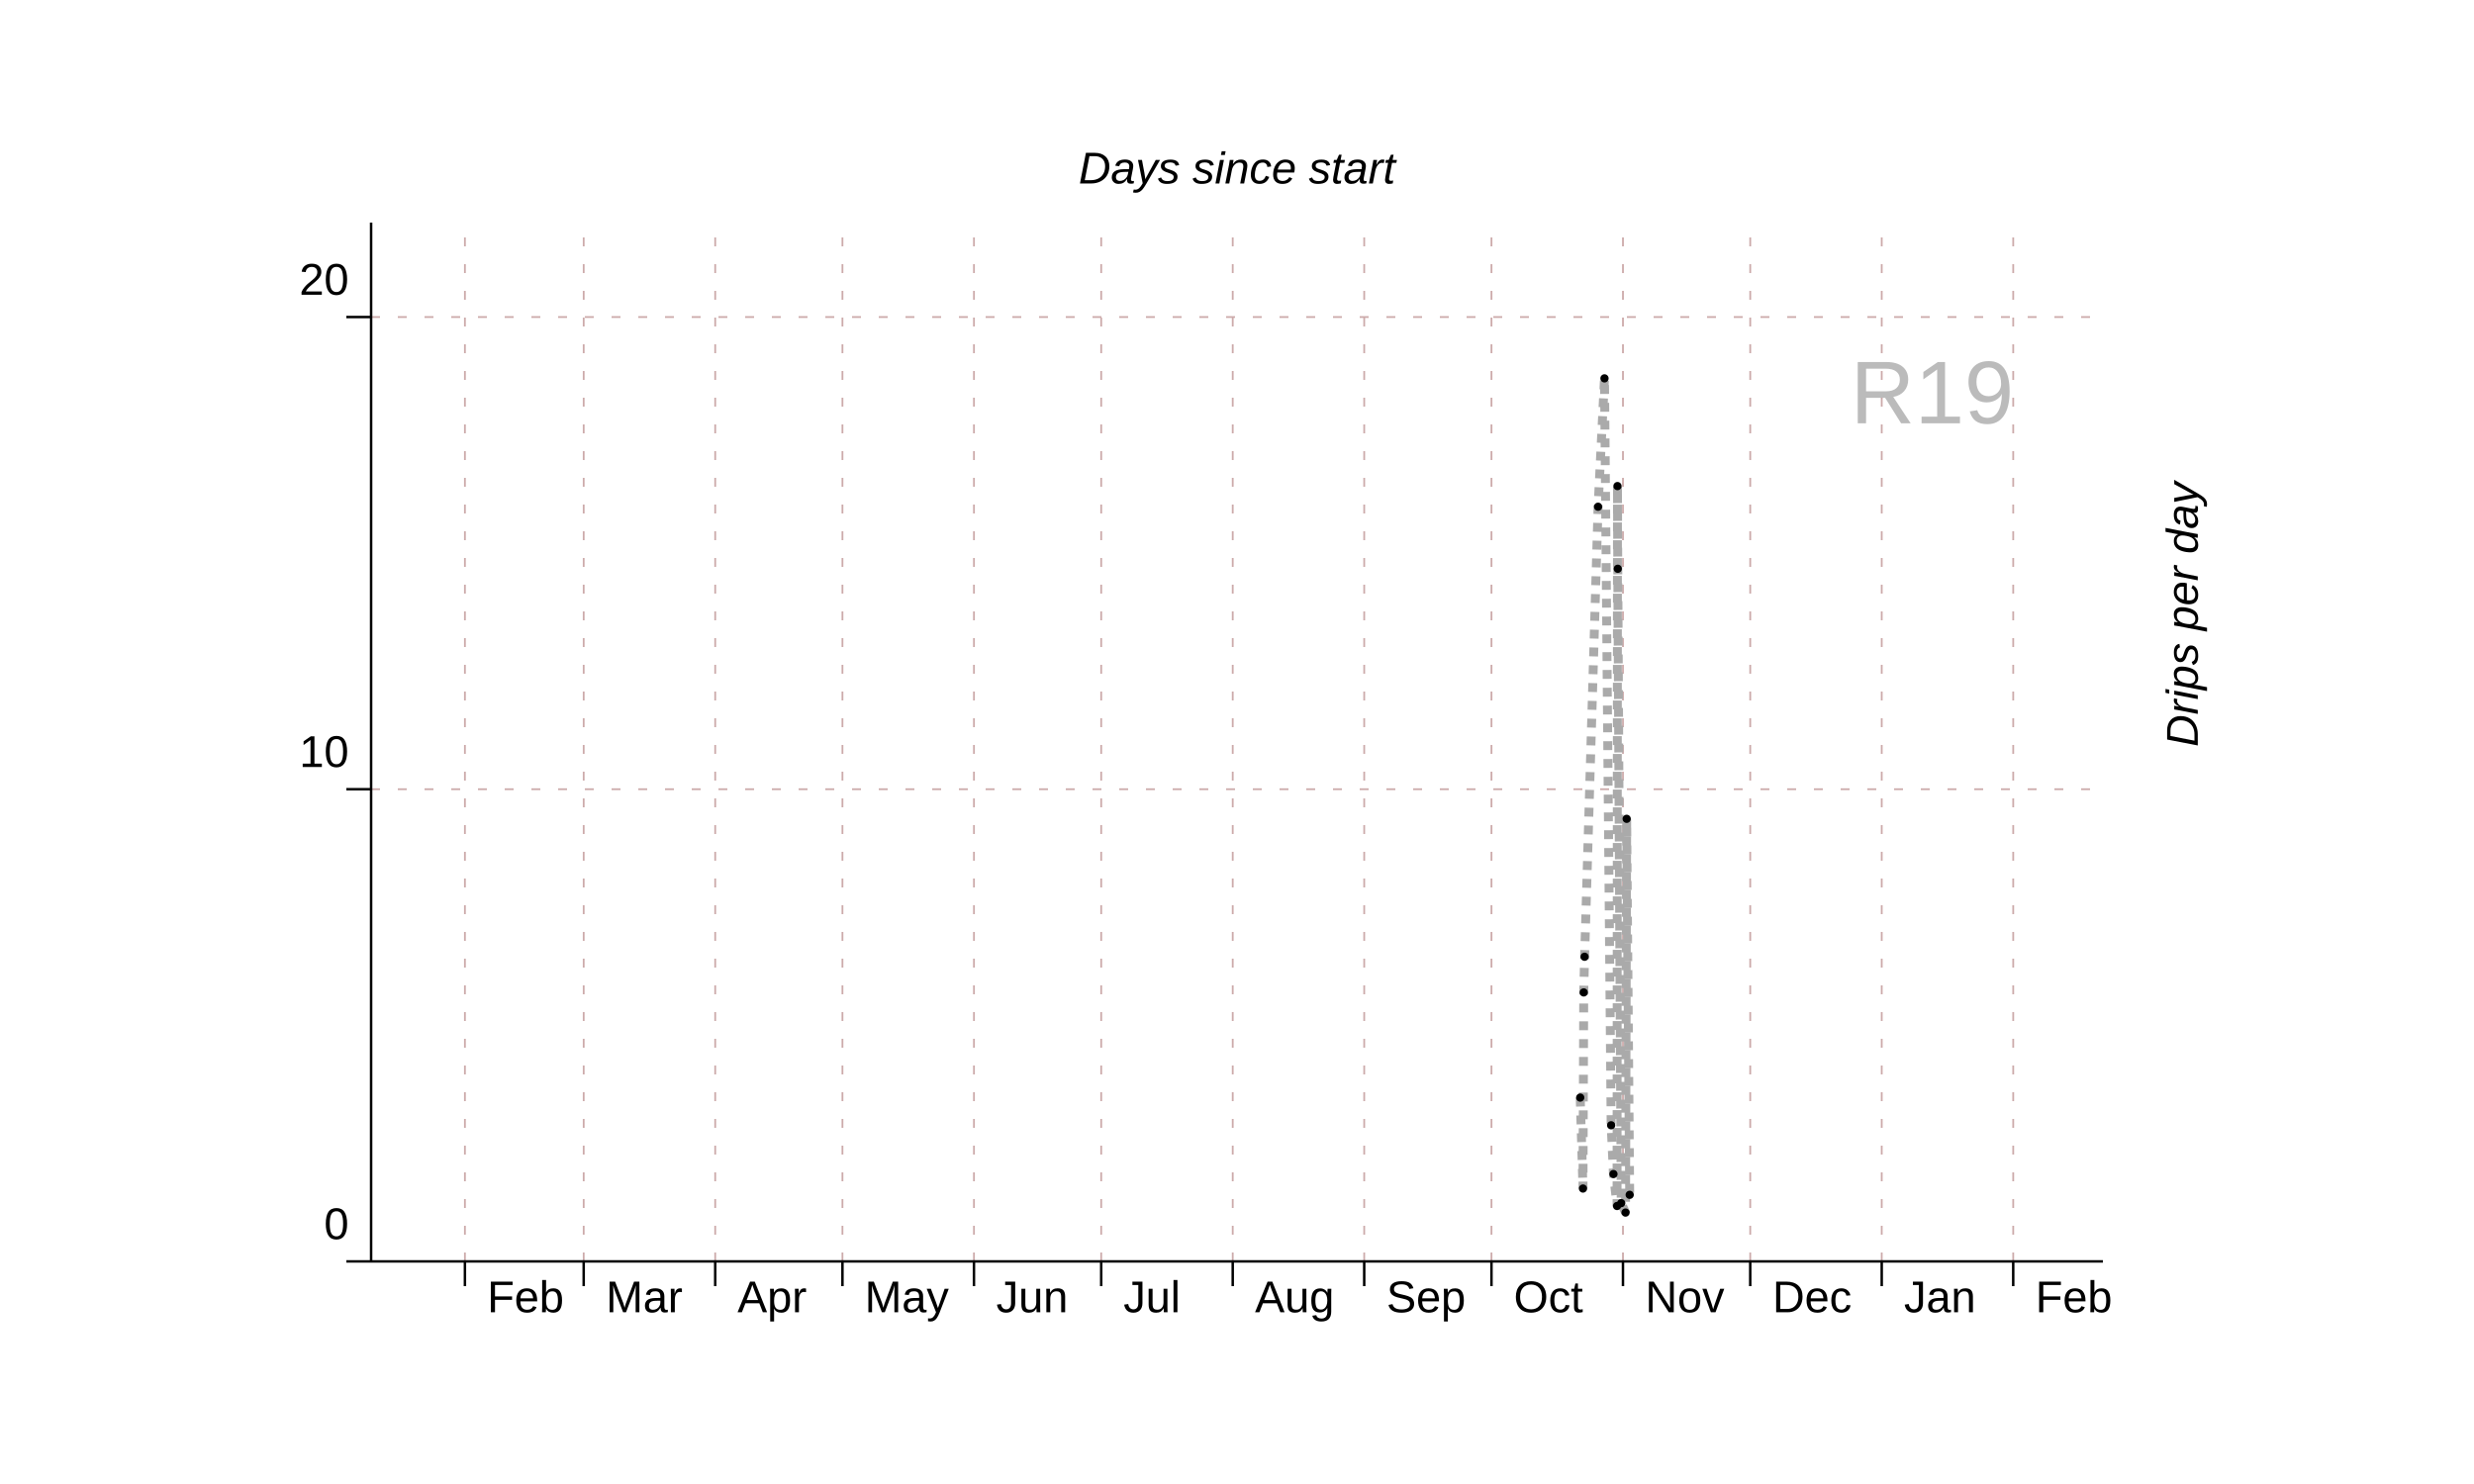
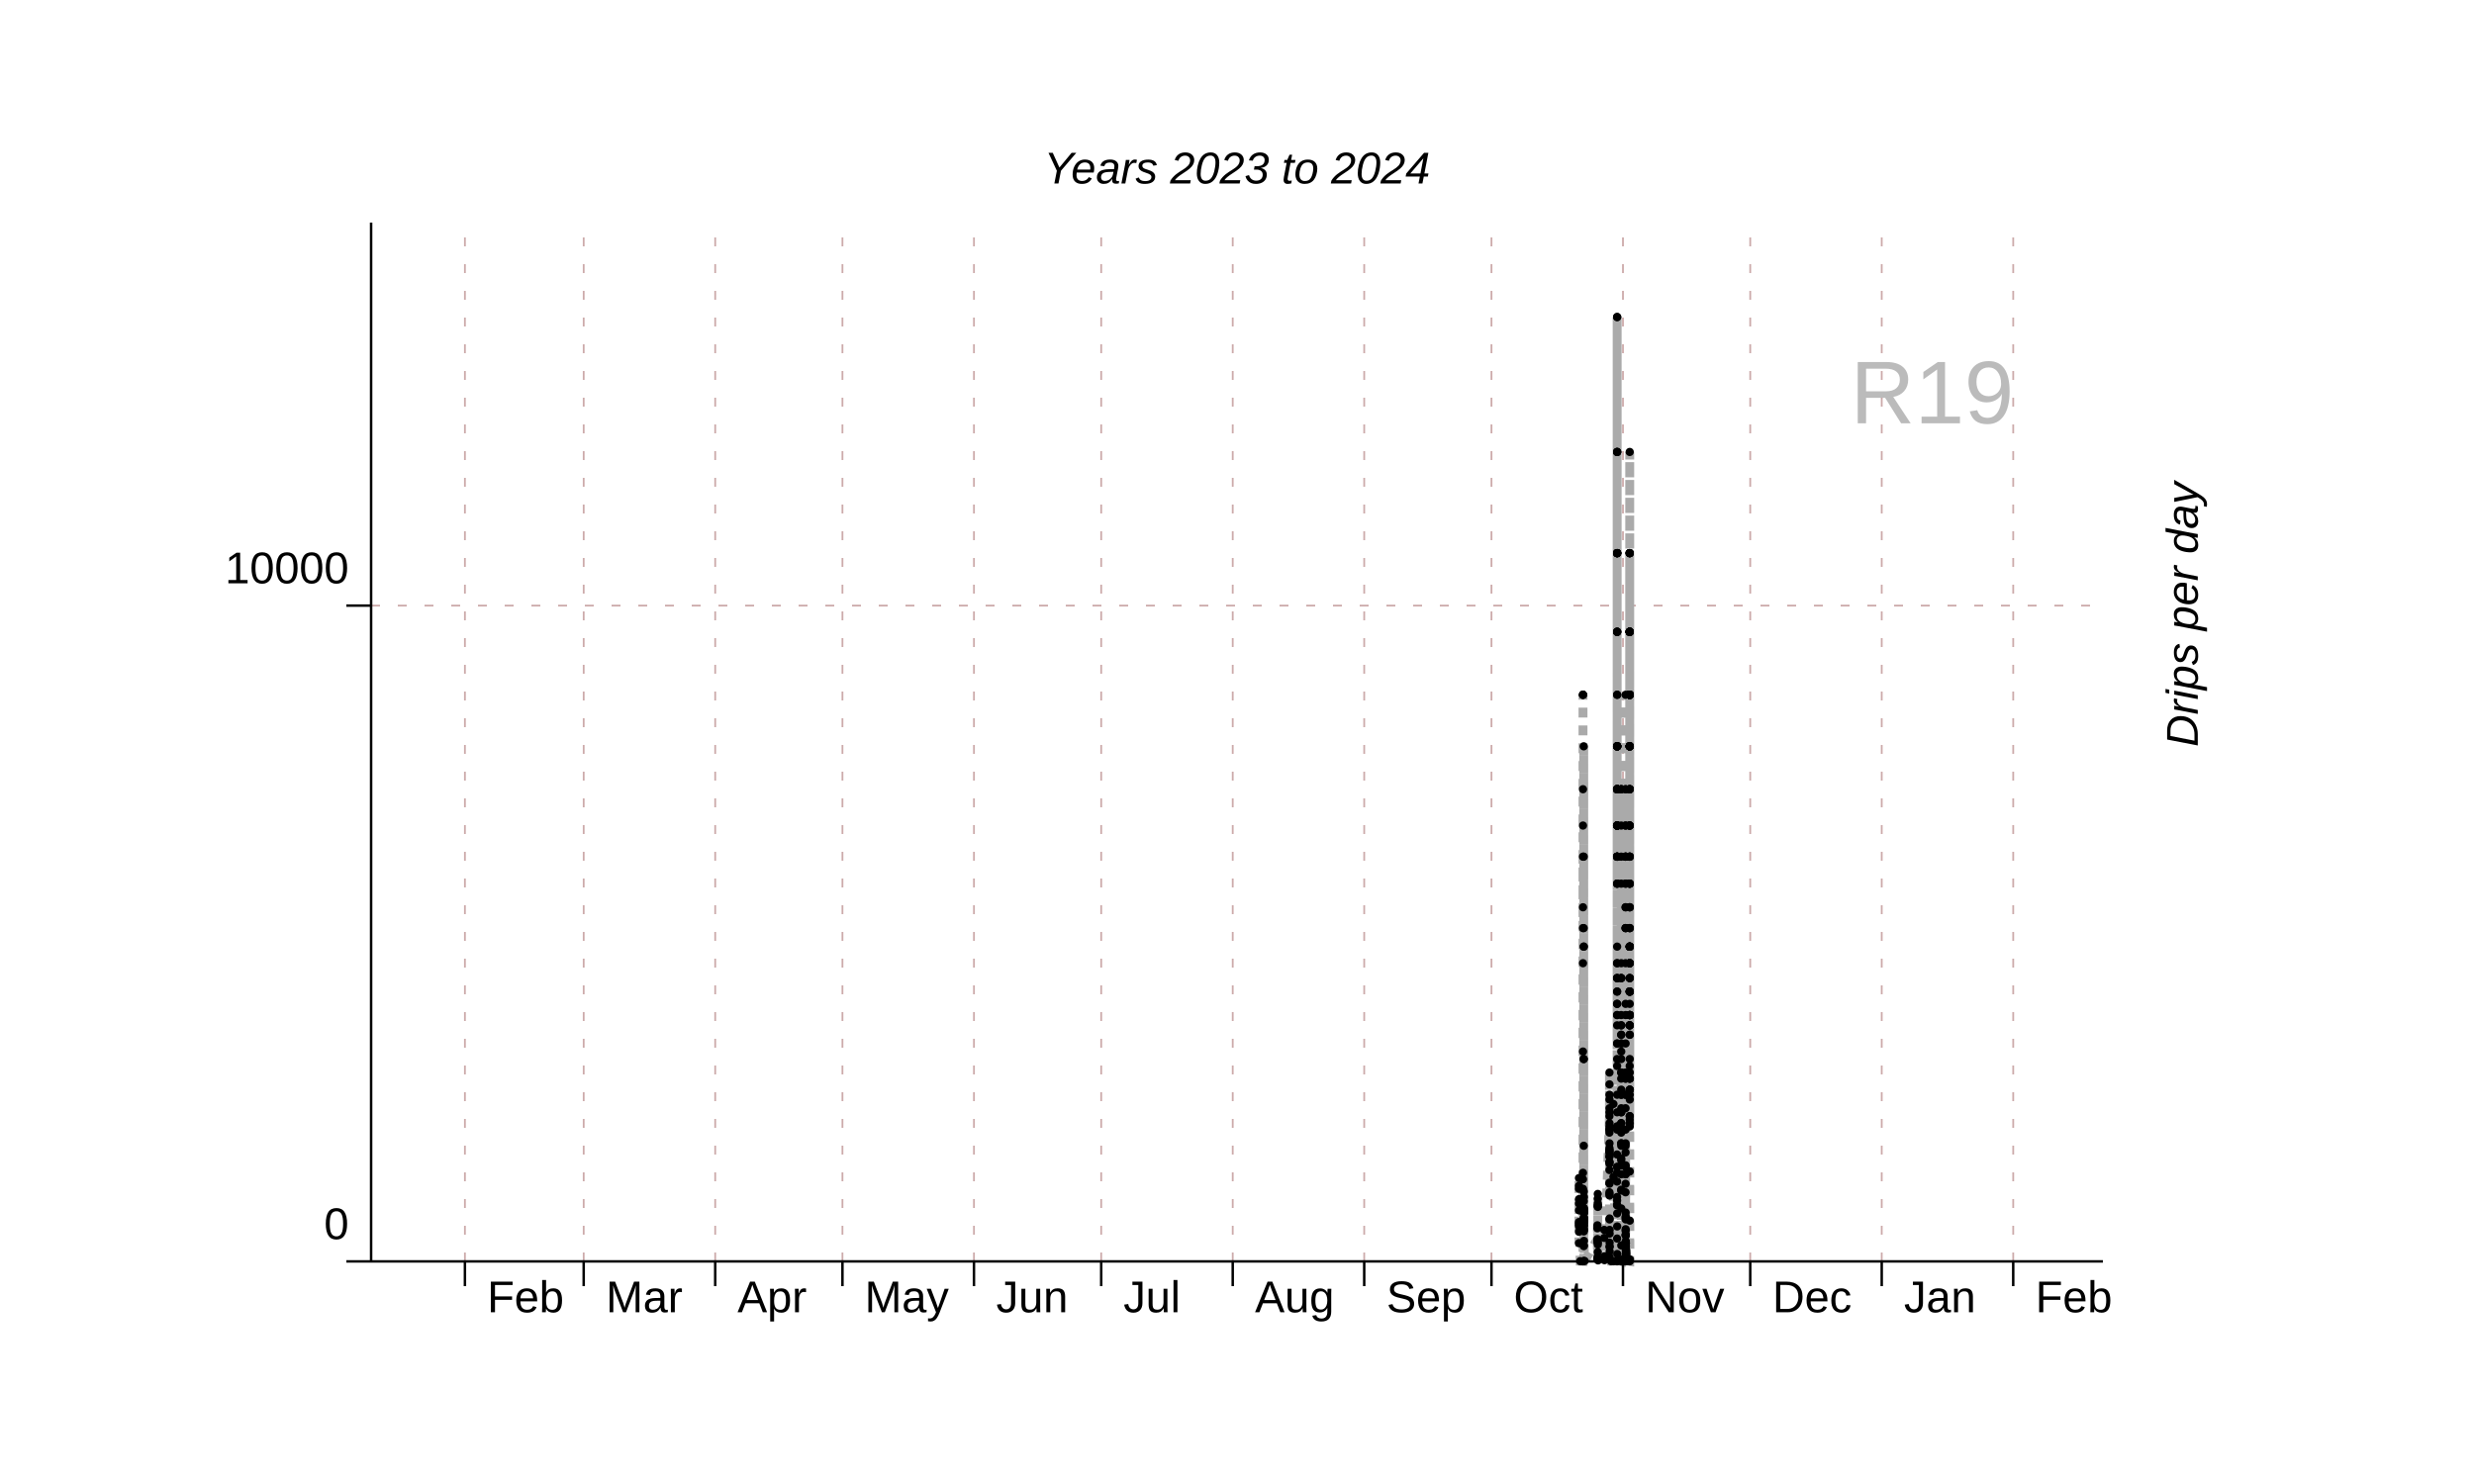
<svg xmlns="http://www.w3.org/2000/svg" version="1.1" viewBox="0 0 1000 600">
  <g>
    <g stroke-dasharray="3.6 7.2" stroke-width="0.72" stroke="#caa">
      <line x1="813.75" x2="813.75" y1="510.00" y2="90.00" />
      <line x1="760.60" x2="760.60" y1="510.00" y2="90.00" />
      <line x1="707.45" x2="707.45" y1="510.00" y2="90.00" />
      <line x1="656.01" x2="656.01" y1="510.00" y2="90.00" />
      <line x1="602.86" x2="602.86" y1="510.00" y2="90.00" />
      <line x1="551.42" x2="551.42" y1="510.00" y2="90.00" />
      <line x1="498.27" x2="498.27" y1="510.00" y2="90.00" />
      <line x1="445.11" x2="445.11" y1="510.00" y2="90.00" />
      <line x1="393.68" x2="393.68" y1="510.00" y2="90.00" />
      <line x1="340.52" x2="340.52" y1="510.00" y2="90.00" />
      <line x1="289.09" x2="289.09" y1="510.00" y2="90.00" />
      <line x1="235.93" x2="235.93" y1="510.00" y2="90.00" />
      <line x1="187.92" x2="187.92" y1="510.00" y2="90.00" />
      <line x1="150.00" x2="850.00" y1="510.00" y2="510.00" />
-       <line x1="150.00" x2="850.00" y1="319.09" y2="319.09" />
-       <line x1="150.00" x2="850.00" y1="128.18" y2="128.18" />
+       <line x1="150.00" x2="850.00" y1="244.85" y2="244.85" />
    </g>
    <g>
      <text dominant-baseline="hanging" dx="-36.0" dy="18.0" fill="#0004" font-family="Arial, sans-serif" font-size="36" stroke="none" text-anchor="end" x="850.00" y="128.18">R19</text>
    </g>
    <g>
-       <text dominant-baseline="text-bottom" dy="-12.0" fill="black" font-family="Arial, sans-serif" font-size="18.0" font-style="italic" stroke="none" text-anchor="middle" x="500.00" y="90.00">Days since start</text>
+       <text dominant-baseline="text-bottom" dy="-12.0" fill="black" font-family="Arial, sans-serif" font-size="18.0" font-style="italic" stroke="none" text-anchor="middle" x="500.00" y="90.00">Years 2023 to 2024</text>
    </g>
    <g>
      <text dominant-baseline="central" dx="12.0" dy="12.0" fill="black" font-family="Arial, sans-serif" font-size="18.0" font-style="italic" stroke="none" text-anchor="middle" text-orientation="sideways" writing-mode="vertical-lr" x="850.00" y="300.00">Drips per day</text>
    </g>
-     <polyline fill="none" points="638.73,443.77 639.85,480.54 640.15,401.25 640.50,386.83 645.95,204.88 648.54,152.98 651.23,454.96 652.16,474.69 653.62,487.60 653.79,196.53 653.91,229.96 655.30,486.44 657.05,490.26 657.51,331.06 658.73,483.08" stroke-dasharray="3.6 3.6" stroke-width="3.6" stroke="#aaa" />
+     <polyline fill="none" points="638.21,494.09 638.22,498.01 638.22,502.61 638.23,480.63 638.23,479.45 638.23,476.31 638.23,486.62 638.23,494.93 638.24,489.36 638.24,484.83 638.24,495.68 638.73,509.91 639.85,509.96 639.85,480.63 639.85,474.20 639.85,319.09 639.85,280.91 639.85,280.91 639.85,280.91 639.85,333.78 639.85,375.24 639.85,346.36 639.85,366.82 639.85,389.43 639.85,425.15 639.85,476.80 640.15,509.85 640.15,428.18 640.15,375.24 640.15,301.74 640.16,346.36 640.16,382.73 640.16,382.73 640.16,428.18 640.16,463.25 640.16,481.72 640.16,485.63 640.17,503.83 640.18,503.56 640.18,497.88 640.18,496.03 640.19,497.13 640.19,495.41 640.19,492.90 640.19,489.55 640.20,488.98 640.20,489.55 640.20,492.90 640.20,494.09 640.21,490.42 640.21,492.24 640.21,490.42 640.21,495.12 640.22,493.98 640.22,488.98 640.22,488.39 640.22,483.97 640.23,492.51 640.23,493.87 640.23,497.20 640.24,501.70 640.50,509.83 645.66,500.98 645.66,496.60 645.67,495.41 645.67,501.64 645.72,508.99 645.74,508.29 645.75,502.21 645.81,509.20 645.81,502.31 645.83,506.24 645.83,487.54 645.83,482.73 645.83,486.62 645.83,484.55 645.83,487.54 645.84,487.97 645.84,503.20 645.95,509.58 648.44,500.49 648.45,497.27 648.54,509.50 648.56,507.96 650.54,451.26 650.54,444.55 650.54,449.71 650.54,455.45 650.54,457.93 650.54,467.58 650.54,465.94 650.54,467.58 650.54,473.05 650.55,478.18 650.55,465.08 650.55,464.18 650.55,482.06 650.55,482.73 650.55,465.94 650.55,438.41 650.55,433.64 650.55,442.62 650.56,448.08 650.56,454.12 650.56,462.27 650.56,456.72 650.56,456.72 650.56,469.81 650.56,483.36 650.56,478.62 650.56,469.81 650.57,465.08 650.57,470.50 650.57,493.03 650.58,504.20 650.58,492.64 650.61,508.31 650.61,502.41 650.62,497.27 650.62,498.77 650.63,503.87 650.64,505.98 651.23,509.92 652.16,509.95 652.16,446.36 652.16,475.81 653.62,509.97 653.63,477.73 653.63,487.32 653.63,474.20 653.63,483.97 653.63,487.09 653.64,500.76 653.64,485.37 653.64,455.45 653.64,449.71 653.64,456.72 653.64,466.78 653.64,405.87 653.64,405.87 653.64,410.40 653.64,400.91 653.64,389.43 653.64,395.45 653.65,431.00 653.65,442.62 653.65,414.55 653.65,410.40 653.65,421.89 653.65,400.91 653.65,382.73 653.65,389.43 653.65,346.36 653.65,319.09 653.65,301.74 653.65,357.27 653.65,333.78 653.65,428.18 653.65,395.45 653.65,333.78 653.65,319.09 653.65,301.74 653.65,319.09 653.65,301.74 653.65,319.09 653.65,346.36 653.65,333.78 653.65,333.78 653.65,319.09 653.65,346.36 653.65,319.09 653.65,333.78 653.65,357.27 653.65,319.09 653.65,319.09 653.66,255.45 653.66,223.64 653.66,301.74 653.66,319.09 653.66,333.78 653.66,319.09 653.66,333.78 653.66,301.74 653.66,333.78 653.66,346.36 653.66,346.36 653.66,301.74 653.66,301.74 653.66,280.91 653.66,182.73 653.66,255.45 653.66,223.64 653.66,223.64 653.66,182.73 653.66,128.18 653.66,182.73 653.66,223.64 653.66,128.18 653.66,255.45 653.66,223.64 653.66,223.64 653.66,255.45 653.66,280.91 653.66,301.74 653.66,301.74 653.66,319.09 653.66,346.36 653.66,357.27 653.66,395.45 653.66,421.89 653.66,455.45 653.66,471.82 653.67,490.59 653.67,471.82 653.67,495.86 653.69,507.01 653.79,509.56 653.91,509.61 655.30,509.97 655.30,481.00 655.30,433.64 655.30,436.10 655.30,442.62 655.30,346.36 655.30,414.55 655.30,410.40 655.30,428.18 655.30,418.36 655.30,433.64 655.30,319.09 655.30,333.78 655.30,319.09 655.30,319.09 655.30,357.27 655.31,421.89 655.31,395.45 655.31,389.43 655.31,414.55 655.31,395.45 655.31,395.45 655.31,418.36 655.31,421.89 655.31,425.15 655.31,448.08 655.31,454.12 655.31,462.27 655.31,457.93 655.31,456.72 655.31,469.09 655.32,481.36 655.32,471.17 655.32,463.25 655.32,454.12 655.32,449.71 655.32,442.62 655.32,440.58 655.32,449.71 655.32,468.35 655.32,462.27 655.32,474.76 655.33,488.59 655.33,503.55 655.40,509.27 657.05,509.97 657.06,465.94 657.06,463.25 657.06,433.64 657.06,456.72 657.06,442.62 657.06,448.08 657.06,482.06 657.06,478.62 657.06,492.38 657.07,497.62 657.07,502.10 657.08,471.82 657.08,375.24 657.08,346.36 657.08,346.36 657.08,357.27 657.08,346.36 657.08,319.09 657.08,346.36 657.08,333.78 657.08,280.91 657.08,319.09 657.08,366.82 657.08,357.27 657.08,366.82 657.08,375.24 657.08,333.78 657.08,375.24 657.08,389.43 657.08,405.87 657.08,410.40 657.08,436.10 657.08,442.62 657.08,421.89 657.08,436.10 657.08,462.27 657.09,471.17 657.09,474.76 657.09,474.76 657.09,490.25 657.10,499.44 657.10,499.14 657.10,496.98 657.11,491.82 657.11,493.03 657.11,499.54 657.12,504.75 657.14,507.68 657.16,507.00 657.17,505.91 657.17,501.88 657.18,502.73 657.19,503.86 657.19,502.54 657.20,505.43 657.21,505.06 657.22,506.58 657.24,507.35 657.26,506.84 657.27,506.67 657.29,508.18 657.31,505.84 657.33,507.79 657.51,509.75 658.73,509.96 658.73,451.26 658.73,410.40 658.73,414.55 658.73,389.43 658.73,414.55 658.73,400.91 658.73,410.40 658.73,382.73 658.73,452.73 658.73,389.43 658.73,431.00 658.73,382.73 658.73,319.09 658.73,301.74 658.73,319.09 658.73,280.91 658.73,301.74 658.73,223.64 658.73,319.09 658.73,280.91 658.73,280.91 658.73,280.91 658.73,223.64 658.73,223.64 658.73,255.45 658.73,223.64 658.73,280.91 658.73,255.45 658.73,280.91 658.73,255.45 658.73,280.91 658.74,255.45 658.74,182.73 658.74,255.45 658.74,255.45 658.74,255.45 658.74,223.64 658.74,255.45 658.74,301.74 658.74,301.74 658.74,357.27 658.74,301.74 658.74,357.27 658.74,319.09 658.74,382.73 658.74,382.73 658.74,400.91 658.74,410.40 658.74,389.43 658.74,301.74 658.74,301.74 658.74,333.78 658.74,319.09 658.74,280.91 658.74,301.74 658.74,333.78 658.74,280.91 658.74,301.74 658.74,333.78 658.74,255.45 658.74,280.91 658.74,280.91 658.74,333.78 658.74,346.36 658.74,346.36 658.74,382.73 658.74,366.82 658.74,357.27 658.74,375.24 658.74,410.40 658.75,395.45 658.75,389.43 658.75,346.36 658.75,301.74 658.75,366.82 658.75,280.91 658.75,366.82 658.75,357.27 658.75,346.36 658.75,375.24 658.75,375.24 658.75,395.45 658.75,395.45 658.75,389.43 658.75,382.73 658.75,382.73 658.75,414.55 658.75,410.40 658.75,405.87 658.75,400.91 658.75,410.40 658.75,400.91 658.75,414.55 658.75,400.91 658.75,400.91 658.75,410.40 658.76,428.18 658.76,442.62 658.76,436.10 658.76,444.55 658.76,440.58 658.76,454.12 658.76,455.45 658.76,418.36 658.76,433.64 658.76,440.58 658.76,451.26 658.76,436.10 658.76,418.36 658.76,440.58 658.76,436.10 658.77,473.64 658.77,493.52 658.82,509.18" stroke-dasharray="3.6 3.6" stroke-width="3.6" stroke="#aaa" />
    <g>
-       <circle cx="638.73" cy="443.77" r="1.667" />
-       <circle cx="639.85" cy="480.54" r="1.667" />
-       <circle cx="640.15" cy="401.25" r="1.667" />
-       <circle cx="640.50" cy="386.83" r="1.667" />
-       <circle cx="645.95" cy="204.88" r="1.667" />
-       <circle cx="648.54" cy="152.98" r="1.667" />
-       <circle cx="651.23" cy="454.96" r="1.667" />
-       <circle cx="652.16" cy="474.69" r="1.667" />
-       <circle cx="653.62" cy="487.60" r="1.667" />
-       <circle cx="653.79" cy="196.53" r="1.667" />
-       <circle cx="653.91" cy="229.96" r="1.667" />
-       <circle cx="655.30" cy="486.44" r="1.667" />
-       <circle cx="657.05" cy="490.26" r="1.667" />
-       <circle cx="657.51" cy="331.06" r="1.667" />
-       <circle cx="658.73" cy="483.08" r="1.667" />
+       <circle cx="638.21" cy="494.09" r="1.667" />
+       <circle cx="638.22" cy="498.01" r="1.667" />
+       <circle cx="638.22" cy="502.61" r="1.667" />
+       <circle cx="638.23" cy="480.63" r="1.667" />
+       <circle cx="638.23" cy="479.45" r="1.667" />
+       <circle cx="638.23" cy="476.31" r="1.667" />
+       <circle cx="638.23" cy="486.62" r="1.667" />
+       <circle cx="638.23" cy="494.93" r="1.667" />
+       <circle cx="638.24" cy="489.36" r="1.667" />
+       <circle cx="638.24" cy="484.83" r="1.667" />
+       <circle cx="638.24" cy="495.68" r="1.667" />
+       <circle cx="638.73" cy="509.91" r="1.667" />
+       <circle cx="639.85" cy="509.96" r="1.667" />
+       <circle cx="639.85" cy="480.63" r="1.667" />
+       <circle cx="639.85" cy="474.20" r="1.667" />
+       <circle cx="639.85" cy="319.09" r="1.667" />
+       <circle cx="639.85" cy="280.91" r="1.667" />
+       <circle cx="639.85" cy="280.91" r="1.667" />
+       <circle cx="639.85" cy="280.91" r="1.667" />
+       <circle cx="639.85" cy="333.78" r="1.667" />
+       <circle cx="639.85" cy="375.24" r="1.667" />
+       <circle cx="639.85" cy="346.36" r="1.667" />
+       <circle cx="639.85" cy="366.82" r="1.667" />
+       <circle cx="639.85" cy="389.43" r="1.667" />
+       <circle cx="639.85" cy="425.15" r="1.667" />
+       <circle cx="639.85" cy="476.80" r="1.667" />
+       <circle cx="640.15" cy="509.85" r="1.667" />
+       <circle cx="640.15" cy="428.18" r="1.667" />
+       <circle cx="640.15" cy="375.24" r="1.667" />
+       <circle cx="640.15" cy="301.74" r="1.667" />
+       <circle cx="640.16" cy="346.36" r="1.667" />
+       <circle cx="640.16" cy="382.73" r="1.667" />
+       <circle cx="640.16" cy="382.73" r="1.667" />
+       <circle cx="640.16" cy="428.18" r="1.667" />
+       <circle cx="640.16" cy="463.25" r="1.667" />
+       <circle cx="640.16" cy="481.72" r="1.667" />
+       <circle cx="640.16" cy="485.63" r="1.667" />
+       <circle cx="640.17" cy="503.83" r="1.667" />
+       <circle cx="640.18" cy="503.56" r="1.667" />
+       <circle cx="640.18" cy="497.88" r="1.667" />
+       <circle cx="640.18" cy="496.03" r="1.667" />
+       <circle cx="640.19" cy="497.13" r="1.667" />
+       <circle cx="640.19" cy="495.41" r="1.667" />
+       <circle cx="640.19" cy="492.90" r="1.667" />
+       <circle cx="640.19" cy="489.55" r="1.667" />
+       <circle cx="640.20" cy="488.98" r="1.667" />
+       <circle cx="640.20" cy="489.55" r="1.667" />
+       <circle cx="640.20" cy="492.90" r="1.667" />
+       <circle cx="640.20" cy="494.09" r="1.667" />
+       <circle cx="640.21" cy="490.42" r="1.667" />
+       <circle cx="640.21" cy="492.24" r="1.667" />
+       <circle cx="640.21" cy="490.42" r="1.667" />
+       <circle cx="640.21" cy="495.12" r="1.667" />
+       <circle cx="640.22" cy="493.98" r="1.667" />
+       <circle cx="640.22" cy="488.98" r="1.667" />
+       <circle cx="640.22" cy="488.39" r="1.667" />
+       <circle cx="640.22" cy="483.97" r="1.667" />
+       <circle cx="640.23" cy="492.51" r="1.667" />
+       <circle cx="640.23" cy="493.87" r="1.667" />
+       <circle cx="640.23" cy="497.20" r="1.667" />
+       <circle cx="640.24" cy="501.70" r="1.667" />
+       <circle cx="640.50" cy="509.83" r="1.667" />
+       <circle cx="645.66" cy="500.98" r="1.667" />
+       <circle cx="645.66" cy="496.60" r="1.667" />
+       <circle cx="645.67" cy="495.41" r="1.667" />
+       <circle cx="645.67" cy="501.64" r="1.667" />
+       <circle cx="645.72" cy="508.99" r="1.667" />
+       <circle cx="645.74" cy="508.29" r="1.667" />
+       <circle cx="645.75" cy="502.21" r="1.667" />
+       <circle cx="645.81" cy="509.20" r="1.667" />
+       <circle cx="645.81" cy="502.31" r="1.667" />
+       <circle cx="645.83" cy="506.24" r="1.667" />
+       <circle cx="645.83" cy="487.54" r="1.667" />
+       <circle cx="645.83" cy="482.73" r="1.667" />
+       <circle cx="645.83" cy="486.62" r="1.667" />
+       <circle cx="645.83" cy="484.55" r="1.667" />
+       <circle cx="645.83" cy="487.54" r="1.667" />
+       <circle cx="645.84" cy="487.97" r="1.667" />
+       <circle cx="645.84" cy="503.20" r="1.667" />
+       <circle cx="645.95" cy="509.58" r="1.667" />
+       <circle cx="648.44" cy="500.49" r="1.667" />
+       <circle cx="648.45" cy="497.27" r="1.667" />
+       <circle cx="648.54" cy="509.50" r="1.667" />
+       <circle cx="648.56" cy="507.96" r="1.667" />
+       <circle cx="650.54" cy="451.26" r="1.667" />
+       <circle cx="650.54" cy="444.55" r="1.667" />
+       <circle cx="650.54" cy="449.71" r="1.667" />
+       <circle cx="650.54" cy="455.45" r="1.667" />
+       <circle cx="650.54" cy="457.93" r="1.667" />
+       <circle cx="650.54" cy="467.58" r="1.667" />
+       <circle cx="650.54" cy="465.94" r="1.667" />
+       <circle cx="650.54" cy="467.58" r="1.667" />
+       <circle cx="650.54" cy="473.05" r="1.667" />
+       <circle cx="650.55" cy="478.18" r="1.667" />
+       <circle cx="650.55" cy="465.08" r="1.667" />
+       <circle cx="650.55" cy="464.18" r="1.667" />
+       <circle cx="650.55" cy="482.06" r="1.667" />
+       <circle cx="650.55" cy="482.73" r="1.667" />
+       <circle cx="650.55" cy="465.94" r="1.667" />
+       <circle cx="650.55" cy="438.41" r="1.667" />
+       <circle cx="650.55" cy="433.64" r="1.667" />
+       <circle cx="650.55" cy="442.62" r="1.667" />
+       <circle cx="650.56" cy="448.08" r="1.667" />
+       <circle cx="650.56" cy="454.12" r="1.667" />
+       <circle cx="650.56" cy="462.27" r="1.667" />
+       <circle cx="650.56" cy="456.72" r="1.667" />
+       <circle cx="650.56" cy="456.72" r="1.667" />
+       <circle cx="650.56" cy="469.81" r="1.667" />
+       <circle cx="650.56" cy="483.36" r="1.667" />
+       <circle cx="650.56" cy="478.62" r="1.667" />
+       <circle cx="650.56" cy="469.81" r="1.667" />
+       <circle cx="650.57" cy="465.08" r="1.667" />
+       <circle cx="650.57" cy="470.50" r="1.667" />
+       <circle cx="650.57" cy="493.03" r="1.667" />
+       <circle cx="650.58" cy="504.20" r="1.667" />
+       <circle cx="650.58" cy="492.64" r="1.667" />
+       <circle cx="650.61" cy="508.31" r="1.667" />
+       <circle cx="650.61" cy="502.41" r="1.667" />
+       <circle cx="650.62" cy="497.27" r="1.667" />
+       <circle cx="650.62" cy="498.77" r="1.667" />
+       <circle cx="650.63" cy="503.87" r="1.667" />
+       <circle cx="650.64" cy="505.98" r="1.667" />
+       <circle cx="651.23" cy="509.92" r="1.667" />
+       <circle cx="652.16" cy="509.95" r="1.667" />
+       <circle cx="652.16" cy="446.36" r="1.667" />
+       <circle cx="652.16" cy="475.81" r="1.667" />
+       <circle cx="653.62" cy="509.97" r="1.667" />
+       <circle cx="653.63" cy="477.73" r="1.667" />
+       <circle cx="653.63" cy="487.32" r="1.667" />
+       <circle cx="653.63" cy="474.20" r="1.667" />
+       <circle cx="653.63" cy="483.97" r="1.667" />
+       <circle cx="653.63" cy="487.09" r="1.667" />
+       <circle cx="653.64" cy="500.76" r="1.667" />
+       <circle cx="653.64" cy="485.37" r="1.667" />
+       <circle cx="653.64" cy="455.45" r="1.667" />
+       <circle cx="653.64" cy="449.71" r="1.667" />
+       <circle cx="653.64" cy="456.72" r="1.667" />
+       <circle cx="653.64" cy="466.78" r="1.667" />
+       <circle cx="653.64" cy="405.87" r="1.667" />
+       <circle cx="653.64" cy="405.87" r="1.667" />
+       <circle cx="653.64" cy="410.40" r="1.667" />
+       <circle cx="653.64" cy="400.91" r="1.667" />
+       <circle cx="653.64" cy="389.43" r="1.667" />
+       <circle cx="653.64" cy="395.45" r="1.667" />
+       <circle cx="653.65" cy="431.00" r="1.667" />
+       <circle cx="653.65" cy="442.62" r="1.667" />
+       <circle cx="653.65" cy="414.55" r="1.667" />
+       <circle cx="653.65" cy="410.40" r="1.667" />
+       <circle cx="653.65" cy="421.89" r="1.667" />
+       <circle cx="653.65" cy="400.91" r="1.667" />
+       <circle cx="653.65" cy="382.73" r="1.667" />
+       <circle cx="653.65" cy="389.43" r="1.667" />
+       <circle cx="653.65" cy="346.36" r="1.667" />
+       <circle cx="653.65" cy="319.09" r="1.667" />
+       <circle cx="653.65" cy="301.74" r="1.667" />
+       <circle cx="653.65" cy="357.27" r="1.667" />
+       <circle cx="653.65" cy="333.78" r="1.667" />
+       <circle cx="653.65" cy="428.18" r="1.667" />
+       <circle cx="653.65" cy="395.45" r="1.667" />
+       <circle cx="653.65" cy="333.78" r="1.667" />
+       <circle cx="653.65" cy="319.09" r="1.667" />
+       <circle cx="653.65" cy="301.74" r="1.667" />
+       <circle cx="653.65" cy="319.09" r="1.667" />
+       <circle cx="653.65" cy="301.74" r="1.667" />
+       <circle cx="653.65" cy="319.09" r="1.667" />
+       <circle cx="653.65" cy="346.36" r="1.667" />
+       <circle cx="653.65" cy="333.78" r="1.667" />
+       <circle cx="653.65" cy="333.78" r="1.667" />
+       <circle cx="653.65" cy="319.09" r="1.667" />
+       <circle cx="653.65" cy="346.36" r="1.667" />
+       <circle cx="653.65" cy="319.09" r="1.667" />
+       <circle cx="653.65" cy="333.78" r="1.667" />
+       <circle cx="653.65" cy="357.27" r="1.667" />
+       <circle cx="653.65" cy="319.09" r="1.667" />
+       <circle cx="653.65" cy="319.09" r="1.667" />
+       <circle cx="653.66" cy="255.45" r="1.667" />
+       <circle cx="653.66" cy="223.64" r="1.667" />
+       <circle cx="653.66" cy="301.74" r="1.667" />
+       <circle cx="653.66" cy="319.09" r="1.667" />
+       <circle cx="653.66" cy="333.78" r="1.667" />
+       <circle cx="653.66" cy="319.09" r="1.667" />
+       <circle cx="653.66" cy="333.78" r="1.667" />
+       <circle cx="653.66" cy="301.74" r="1.667" />
+       <circle cx="653.66" cy="333.78" r="1.667" />
+       <circle cx="653.66" cy="346.36" r="1.667" />
+       <circle cx="653.66" cy="346.36" r="1.667" />
+       <circle cx="653.66" cy="301.74" r="1.667" />
+       <circle cx="653.66" cy="301.74" r="1.667" />
+       <circle cx="653.66" cy="280.91" r="1.667" />
+       <circle cx="653.66" cy="182.73" r="1.667" />
+       <circle cx="653.66" cy="255.45" r="1.667" />
+       <circle cx="653.66" cy="223.64" r="1.667" />
+       <circle cx="653.66" cy="223.64" r="1.667" />
+       <circle cx="653.66" cy="182.73" r="1.667" />
+       <circle cx="653.66" cy="128.18" r="1.667" />
+       <circle cx="653.66" cy="182.73" r="1.667" />
+       <circle cx="653.66" cy="223.64" r="1.667" />
+       <circle cx="653.66" cy="128.18" r="1.667" />
+       <circle cx="653.66" cy="255.45" r="1.667" />
+       <circle cx="653.66" cy="223.64" r="1.667" />
+       <circle cx="653.66" cy="223.64" r="1.667" />
+       <circle cx="653.66" cy="255.45" r="1.667" />
+       <circle cx="653.66" cy="280.91" r="1.667" />
+       <circle cx="653.66" cy="301.74" r="1.667" />
+       <circle cx="653.66" cy="301.74" r="1.667" />
+       <circle cx="653.66" cy="319.09" r="1.667" />
+       <circle cx="653.66" cy="346.36" r="1.667" />
+       <circle cx="653.66" cy="357.27" r="1.667" />
+       <circle cx="653.66" cy="395.45" r="1.667" />
+       <circle cx="653.66" cy="421.89" r="1.667" />
+       <circle cx="653.66" cy="455.45" r="1.667" />
+       <circle cx="653.66" cy="471.82" r="1.667" />
+       <circle cx="653.67" cy="490.59" r="1.667" />
+       <circle cx="653.67" cy="471.82" r="1.667" />
+       <circle cx="653.67" cy="495.86" r="1.667" />
+       <circle cx="653.69" cy="507.01" r="1.667" />
+       <circle cx="653.79" cy="509.56" r="1.667" />
+       <circle cx="653.91" cy="509.61" r="1.667" />
+       <circle cx="655.30" cy="509.97" r="1.667" />
+       <circle cx="655.30" cy="481.00" r="1.667" />
+       <circle cx="655.30" cy="433.64" r="1.667" />
+       <circle cx="655.30" cy="436.10" r="1.667" />
+       <circle cx="655.30" cy="442.62" r="1.667" />
+       <circle cx="655.30" cy="346.36" r="1.667" />
+       <circle cx="655.30" cy="414.55" r="1.667" />
+       <circle cx="655.30" cy="410.40" r="1.667" />
+       <circle cx="655.30" cy="428.18" r="1.667" />
+       <circle cx="655.30" cy="418.36" r="1.667" />
+       <circle cx="655.30" cy="433.64" r="1.667" />
+       <circle cx="655.30" cy="319.09" r="1.667" />
+       <circle cx="655.30" cy="333.78" r="1.667" />
+       <circle cx="655.30" cy="319.09" r="1.667" />
+       <circle cx="655.30" cy="319.09" r="1.667" />
+       <circle cx="655.30" cy="357.27" r="1.667" />
+       <circle cx="655.31" cy="421.89" r="1.667" />
+       <circle cx="655.31" cy="395.45" r="1.667" />
+       <circle cx="655.31" cy="389.43" r="1.667" />
+       <circle cx="655.31" cy="414.55" r="1.667" />
+       <circle cx="655.31" cy="395.45" r="1.667" />
+       <circle cx="655.31" cy="395.45" r="1.667" />
+       <circle cx="655.31" cy="418.36" r="1.667" />
+       <circle cx="655.31" cy="421.89" r="1.667" />
+       <circle cx="655.31" cy="425.15" r="1.667" />
+       <circle cx="655.31" cy="448.08" r="1.667" />
+       <circle cx="655.31" cy="454.12" r="1.667" />
+       <circle cx="655.31" cy="462.27" r="1.667" />
+       <circle cx="655.31" cy="457.93" r="1.667" />
+       <circle cx="655.31" cy="456.72" r="1.667" />
+       <circle cx="655.31" cy="469.09" r="1.667" />
+       <circle cx="655.32" cy="481.36" r="1.667" />
+       <circle cx="655.32" cy="471.17" r="1.667" />
+       <circle cx="655.32" cy="463.25" r="1.667" />
+       <circle cx="655.32" cy="454.12" r="1.667" />
+       <circle cx="655.32" cy="449.71" r="1.667" />
+       <circle cx="655.32" cy="442.62" r="1.667" />
+       <circle cx="655.32" cy="440.58" r="1.667" />
+       <circle cx="655.32" cy="449.71" r="1.667" />
+       <circle cx="655.32" cy="468.35" r="1.667" />
+       <circle cx="655.32" cy="462.27" r="1.667" />
+       <circle cx="655.32" cy="474.76" r="1.667" />
+       <circle cx="655.33" cy="488.59" r="1.667" />
+       <circle cx="655.33" cy="503.55" r="1.667" />
+       <circle cx="655.40" cy="509.27" r="1.667" />
+       <circle cx="657.05" cy="509.97" r="1.667" />
+       <circle cx="657.06" cy="465.94" r="1.667" />
+       <circle cx="657.06" cy="463.25" r="1.667" />
+       <circle cx="657.06" cy="433.64" r="1.667" />
+       <circle cx="657.06" cy="456.72" r="1.667" />
+       <circle cx="657.06" cy="442.62" r="1.667" />
+       <circle cx="657.06" cy="448.08" r="1.667" />
+       <circle cx="657.06" cy="482.06" r="1.667" />
+       <circle cx="657.06" cy="478.62" r="1.667" />
+       <circle cx="657.06" cy="492.38" r="1.667" />
+       <circle cx="657.07" cy="497.62" r="1.667" />
+       <circle cx="657.07" cy="502.10" r="1.667" />
+       <circle cx="657.08" cy="471.82" r="1.667" />
+       <circle cx="657.08" cy="375.24" r="1.667" />
+       <circle cx="657.08" cy="346.36" r="1.667" />
+       <circle cx="657.08" cy="346.36" r="1.667" />
+       <circle cx="657.08" cy="357.27" r="1.667" />
+       <circle cx="657.08" cy="346.36" r="1.667" />
+       <circle cx="657.08" cy="319.09" r="1.667" />
+       <circle cx="657.08" cy="346.36" r="1.667" />
+       <circle cx="657.08" cy="333.78" r="1.667" />
+       <circle cx="657.08" cy="280.91" r="1.667" />
+       <circle cx="657.08" cy="319.09" r="1.667" />
+       <circle cx="657.08" cy="366.82" r="1.667" />
+       <circle cx="657.08" cy="357.27" r="1.667" />
+       <circle cx="657.08" cy="366.82" r="1.667" />
+       <circle cx="657.08" cy="375.24" r="1.667" />
+       <circle cx="657.08" cy="333.78" r="1.667" />
+       <circle cx="657.08" cy="375.24" r="1.667" />
+       <circle cx="657.08" cy="389.43" r="1.667" />
+       <circle cx="657.08" cy="405.87" r="1.667" />
+       <circle cx="657.08" cy="410.40" r="1.667" />
+       <circle cx="657.08" cy="436.10" r="1.667" />
+       <circle cx="657.08" cy="442.62" r="1.667" />
+       <circle cx="657.08" cy="421.89" r="1.667" />
+       <circle cx="657.08" cy="436.10" r="1.667" />
+       <circle cx="657.08" cy="462.27" r="1.667" />
+       <circle cx="657.09" cy="471.17" r="1.667" />
+       <circle cx="657.09" cy="474.76" r="1.667" />
+       <circle cx="657.09" cy="474.76" r="1.667" />
+       <circle cx="657.09" cy="490.25" r="1.667" />
+       <circle cx="657.10" cy="499.44" r="1.667" />
+       <circle cx="657.10" cy="499.14" r="1.667" />
+       <circle cx="657.10" cy="496.98" r="1.667" />
+       <circle cx="657.11" cy="491.82" r="1.667" />
+       <circle cx="657.11" cy="493.03" r="1.667" />
+       <circle cx="657.11" cy="499.54" r="1.667" />
+       <circle cx="657.12" cy="504.75" r="1.667" />
+       <circle cx="657.14" cy="507.68" r="1.667" />
+       <circle cx="657.16" cy="507.00" r="1.667" />
+       <circle cx="657.17" cy="505.91" r="1.667" />
+       <circle cx="657.17" cy="501.88" r="1.667" />
+       <circle cx="657.18" cy="502.73" r="1.667" />
+       <circle cx="657.19" cy="503.86" r="1.667" />
+       <circle cx="657.19" cy="502.54" r="1.667" />
+       <circle cx="657.20" cy="505.43" r="1.667" />
+       <circle cx="657.21" cy="505.06" r="1.667" />
+       <circle cx="657.22" cy="506.58" r="1.667" />
+       <circle cx="657.24" cy="507.35" r="1.667" />
+       <circle cx="657.26" cy="506.84" r="1.667" />
+       <circle cx="657.27" cy="506.67" r="1.667" />
+       <circle cx="657.29" cy="508.18" r="1.667" />
+       <circle cx="657.31" cy="505.84" r="1.667" />
+       <circle cx="657.33" cy="507.79" r="1.667" />
+       <circle cx="657.51" cy="509.75" r="1.667" />
+       <circle cx="658.73" cy="509.96" r="1.667" />
+       <circle cx="658.73" cy="451.26" r="1.667" />
+       <circle cx="658.73" cy="410.40" r="1.667" />
+       <circle cx="658.73" cy="414.55" r="1.667" />
+       <circle cx="658.73" cy="389.43" r="1.667" />
+       <circle cx="658.73" cy="414.55" r="1.667" />
+       <circle cx="658.73" cy="400.91" r="1.667" />
+       <circle cx="658.73" cy="410.40" r="1.667" />
+       <circle cx="658.73" cy="382.73" r="1.667" />
+       <circle cx="658.73" cy="452.73" r="1.667" />
+       <circle cx="658.73" cy="389.43" r="1.667" />
+       <circle cx="658.73" cy="431.00" r="1.667" />
+       <circle cx="658.73" cy="382.73" r="1.667" />
+       <circle cx="658.73" cy="319.09" r="1.667" />
+       <circle cx="658.73" cy="301.74" r="1.667" />
+       <circle cx="658.73" cy="319.09" r="1.667" />
+       <circle cx="658.73" cy="280.91" r="1.667" />
+       <circle cx="658.73" cy="301.74" r="1.667" />
+       <circle cx="658.73" cy="223.64" r="1.667" />
+       <circle cx="658.73" cy="319.09" r="1.667" />
+       <circle cx="658.73" cy="280.91" r="1.667" />
+       <circle cx="658.73" cy="280.91" r="1.667" />
+       <circle cx="658.73" cy="280.91" r="1.667" />
+       <circle cx="658.73" cy="223.64" r="1.667" />
+       <circle cx="658.73" cy="223.64" r="1.667" />
+       <circle cx="658.73" cy="255.45" r="1.667" />
+       <circle cx="658.73" cy="223.64" r="1.667" />
+       <circle cx="658.73" cy="280.91" r="1.667" />
+       <circle cx="658.73" cy="255.45" r="1.667" />
+       <circle cx="658.73" cy="280.91" r="1.667" />
+       <circle cx="658.73" cy="255.45" r="1.667" />
+       <circle cx="658.73" cy="280.91" r="1.667" />
+       <circle cx="658.74" cy="255.45" r="1.667" />
+       <circle cx="658.74" cy="182.73" r="1.667" />
+       <circle cx="658.74" cy="255.45" r="1.667" />
+       <circle cx="658.74" cy="255.45" r="1.667" />
+       <circle cx="658.74" cy="255.45" r="1.667" />
+       <circle cx="658.74" cy="223.64" r="1.667" />
+       <circle cx="658.74" cy="255.45" r="1.667" />
+       <circle cx="658.74" cy="301.74" r="1.667" />
+       <circle cx="658.74" cy="301.74" r="1.667" />
+       <circle cx="658.74" cy="357.27" r="1.667" />
+       <circle cx="658.74" cy="301.74" r="1.667" />
+       <circle cx="658.74" cy="357.27" r="1.667" />
+       <circle cx="658.74" cy="319.09" r="1.667" />
+       <circle cx="658.74" cy="382.73" r="1.667" />
+       <circle cx="658.74" cy="382.73" r="1.667" />
+       <circle cx="658.74" cy="400.91" r="1.667" />
+       <circle cx="658.74" cy="410.40" r="1.667" />
+       <circle cx="658.74" cy="389.43" r="1.667" />
+       <circle cx="658.74" cy="301.74" r="1.667" />
+       <circle cx="658.74" cy="301.74" r="1.667" />
+       <circle cx="658.74" cy="333.78" r="1.667" />
+       <circle cx="658.74" cy="319.09" r="1.667" />
+       <circle cx="658.74" cy="280.91" r="1.667" />
+       <circle cx="658.74" cy="301.74" r="1.667" />
+       <circle cx="658.74" cy="333.78" r="1.667" />
+       <circle cx="658.74" cy="280.91" r="1.667" />
+       <circle cx="658.74" cy="301.74" r="1.667" />
+       <circle cx="658.74" cy="333.78" r="1.667" />
+       <circle cx="658.74" cy="255.45" r="1.667" />
+       <circle cx="658.74" cy="280.91" r="1.667" />
+       <circle cx="658.74" cy="280.91" r="1.667" />
+       <circle cx="658.74" cy="333.78" r="1.667" />
+       <circle cx="658.74" cy="346.36" r="1.667" />
+       <circle cx="658.74" cy="346.36" r="1.667" />
+       <circle cx="658.74" cy="382.73" r="1.667" />
+       <circle cx="658.74" cy="366.82" r="1.667" />
+       <circle cx="658.74" cy="357.27" r="1.667" />
+       <circle cx="658.74" cy="375.24" r="1.667" />
+       <circle cx="658.74" cy="410.40" r="1.667" />
+       <circle cx="658.75" cy="395.45" r="1.667" />
+       <circle cx="658.75" cy="389.43" r="1.667" />
+       <circle cx="658.75" cy="346.36" r="1.667" />
+       <circle cx="658.75" cy="301.74" r="1.667" />
+       <circle cx="658.75" cy="366.82" r="1.667" />
+       <circle cx="658.75" cy="280.91" r="1.667" />
+       <circle cx="658.75" cy="366.82" r="1.667" />
+       <circle cx="658.75" cy="357.27" r="1.667" />
+       <circle cx="658.75" cy="346.36" r="1.667" />
+       <circle cx="658.75" cy="375.24" r="1.667" />
+       <circle cx="658.75" cy="375.24" r="1.667" />
+       <circle cx="658.75" cy="395.45" r="1.667" />
+       <circle cx="658.75" cy="395.45" r="1.667" />
+       <circle cx="658.75" cy="389.43" r="1.667" />
+       <circle cx="658.75" cy="382.73" r="1.667" />
+       <circle cx="658.75" cy="382.73" r="1.667" />
+       <circle cx="658.75" cy="414.55" r="1.667" />
+       <circle cx="658.75" cy="410.40" r="1.667" />
+       <circle cx="658.75" cy="405.87" r="1.667" />
+       <circle cx="658.75" cy="400.91" r="1.667" />
+       <circle cx="658.75" cy="410.40" r="1.667" />
+       <circle cx="658.75" cy="400.91" r="1.667" />
+       <circle cx="658.75" cy="414.55" r="1.667" />
+       <circle cx="658.75" cy="400.91" r="1.667" />
+       <circle cx="658.75" cy="400.91" r="1.667" />
+       <circle cx="658.75" cy="410.40" r="1.667" />
+       <circle cx="658.76" cy="428.18" r="1.667" />
+       <circle cx="658.76" cy="442.62" r="1.667" />
+       <circle cx="658.76" cy="436.10" r="1.667" />
+       <circle cx="658.76" cy="444.55" r="1.667" />
+       <circle cx="658.76" cy="440.58" r="1.667" />
+       <circle cx="658.76" cy="454.12" r="1.667" />
+       <circle cx="658.76" cy="455.45" r="1.667" />
+       <circle cx="658.76" cy="418.36" r="1.667" />
+       <circle cx="658.76" cy="433.64" r="1.667" />
+       <circle cx="658.76" cy="440.58" r="1.667" />
+       <circle cx="658.76" cy="451.26" r="1.667" />
+       <circle cx="658.76" cy="436.10" r="1.667" />
+       <circle cx="658.76" cy="418.36" r="1.667" />
+       <circle cx="658.76" cy="440.58" r="1.667" />
+       <circle cx="658.76" cy="436.10" r="1.667" />
+       <circle cx="658.77" cy="473.64" r="1.667" />
+       <circle cx="658.77" cy="493.52" r="1.667" />
+       <circle cx="658.82" cy="509.18" r="1.667" />
    </g>
    <g stroke="black">
      <line x1="813.75" x2="813.75" y1="510.00" y2="520.00" />
      <line x1="760.60" x2="760.60" y1="510.00" y2="520.00" />
      <line x1="707.45" x2="707.45" y1="510.00" y2="520.00" />
      <line x1="656.01" x2="656.01" y1="510.00" y2="520.00" />
      <line x1="602.86" x2="602.86" y1="510.00" y2="520.00" />
      <line x1="551.42" x2="551.42" y1="510.00" y2="520.00" />
      <line x1="498.27" x2="498.27" y1="510.00" y2="520.00" />
      <line x1="445.11" x2="445.11" y1="510.00" y2="520.00" />
      <line x1="393.68" x2="393.68" y1="510.00" y2="520.00" />
      <line x1="340.52" x2="340.52" y1="510.00" y2="520.00" />
      <line x1="289.09" x2="289.09" y1="510.00" y2="520.00" />
      <line x1="235.93" x2="235.93" y1="510.00" y2="520.00" />
      <line x1="187.92" x2="187.92" y1="510.00" y2="520.00" />
      <g fill="black" font-family="Arial, sans-serif" font-size="18.0" stroke="none" text-anchor="start" transform="translate(9.0 0.0)">
        <text x="813.75" y="530.57">Feb</text>
        <text x="760.60" y="530.57">Jan</text>
        <text x="707.45" y="530.57">Dec</text>
        <text x="656.01" y="530.57">Nov</text>
        <text x="602.86" y="530.57">Oct</text>
        <text x="551.42" y="530.57">Sep</text>
        <text x="498.27" y="530.57">Aug</text>
        <text x="445.11" y="530.57">Jul</text>
        <text x="393.68" y="530.57">Jun</text>
        <text x="340.52" y="530.57">May</text>
        <text x="289.09" y="530.57">Apr</text>
        <text x="235.93" y="530.57">Mar</text>
        <text x="187.92" y="530.57">Feb</text>
      </g>
      <line x1="150.00" x2="850.00" y1="510.00" y2="510.00" />
    </g>
    <g stroke="black">
      <line x1="150.00" x2="140.00" y1="510.00" y2="510.00" />
-       <line x1="150.00" x2="140.00" y1="319.09" y2="319.09" />
-       <line x1="150.00" x2="140.00" y1="128.18" y2="128.18" />
+       <line x1="150.00" x2="140.00" y1="244.85" y2="244.85" />
      <g fill="black" font-family="Arial, sans-serif" font-size="18.0" stroke="none" text-anchor="end">
        <text x="141.00" y="501.00">0</text>
-         <text x="141.00" y="310.09">10</text>
-         <text x="141.00" y="119.18">20</text>
+         <text x="141.00" y="235.85">10000</text>
      </g>
      <line x1="150.00" x2="150.00" y1="510.00" y2="90.00" />
    </g>
  </g>
</svg>
